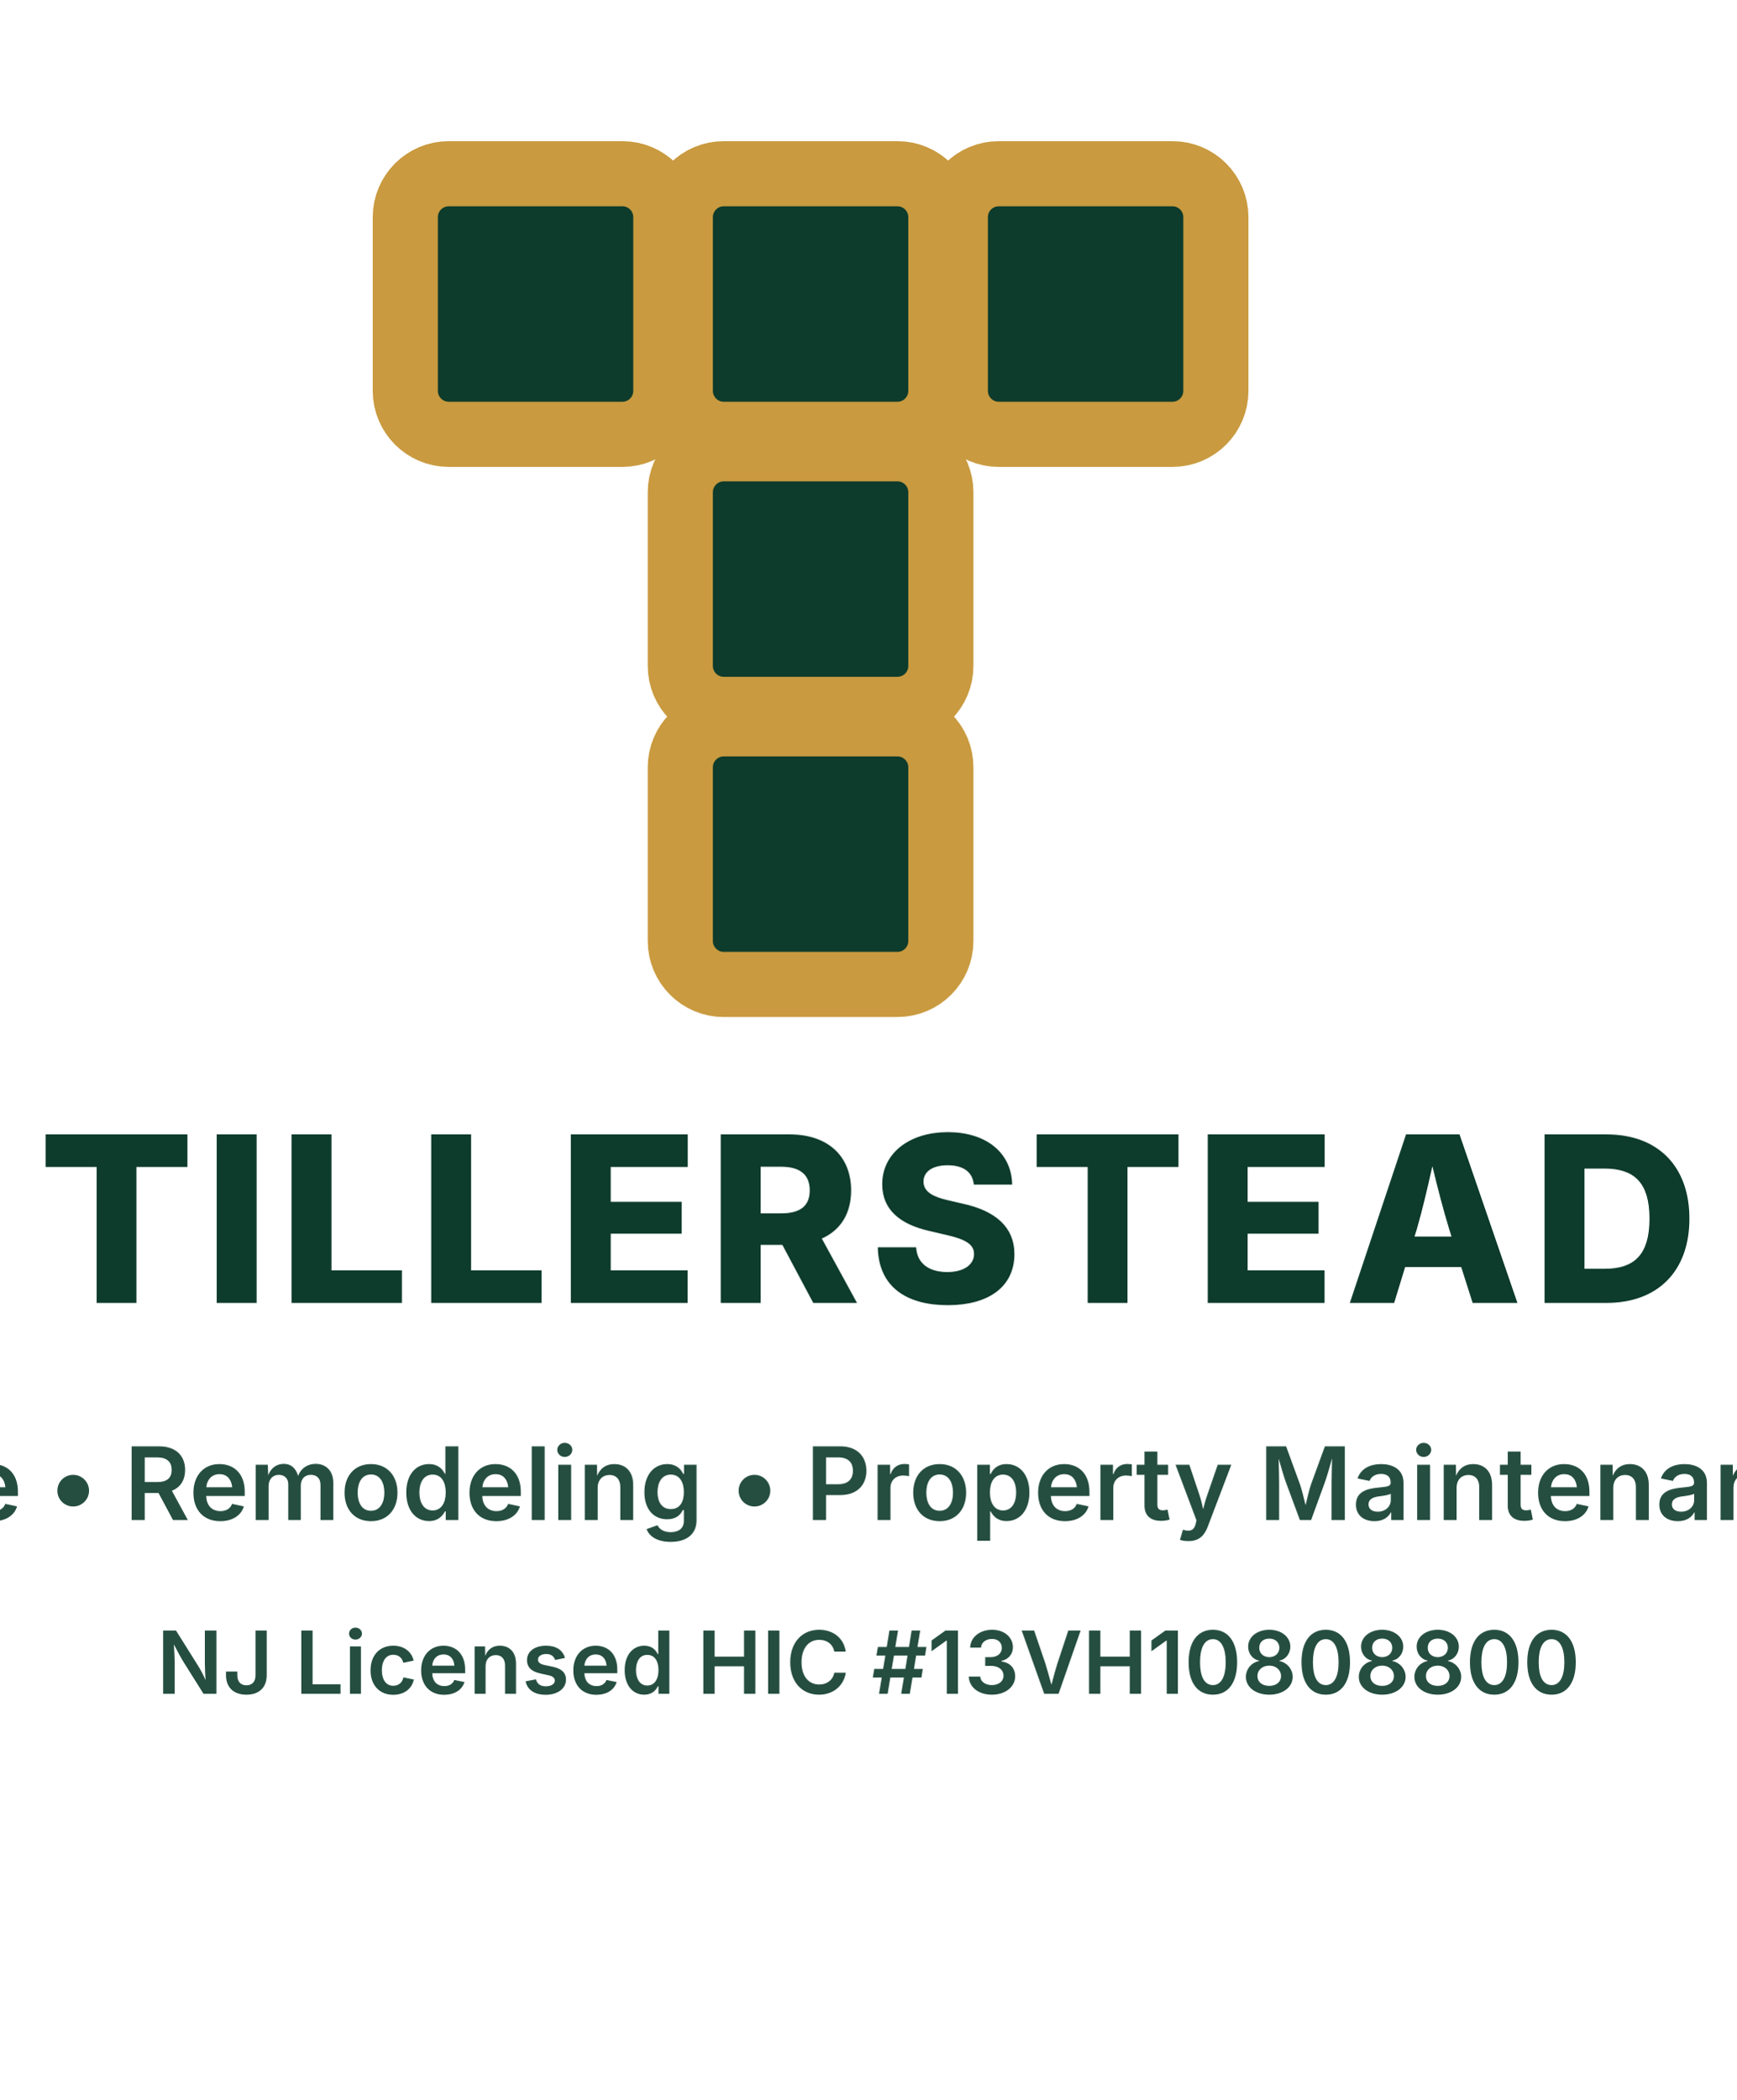
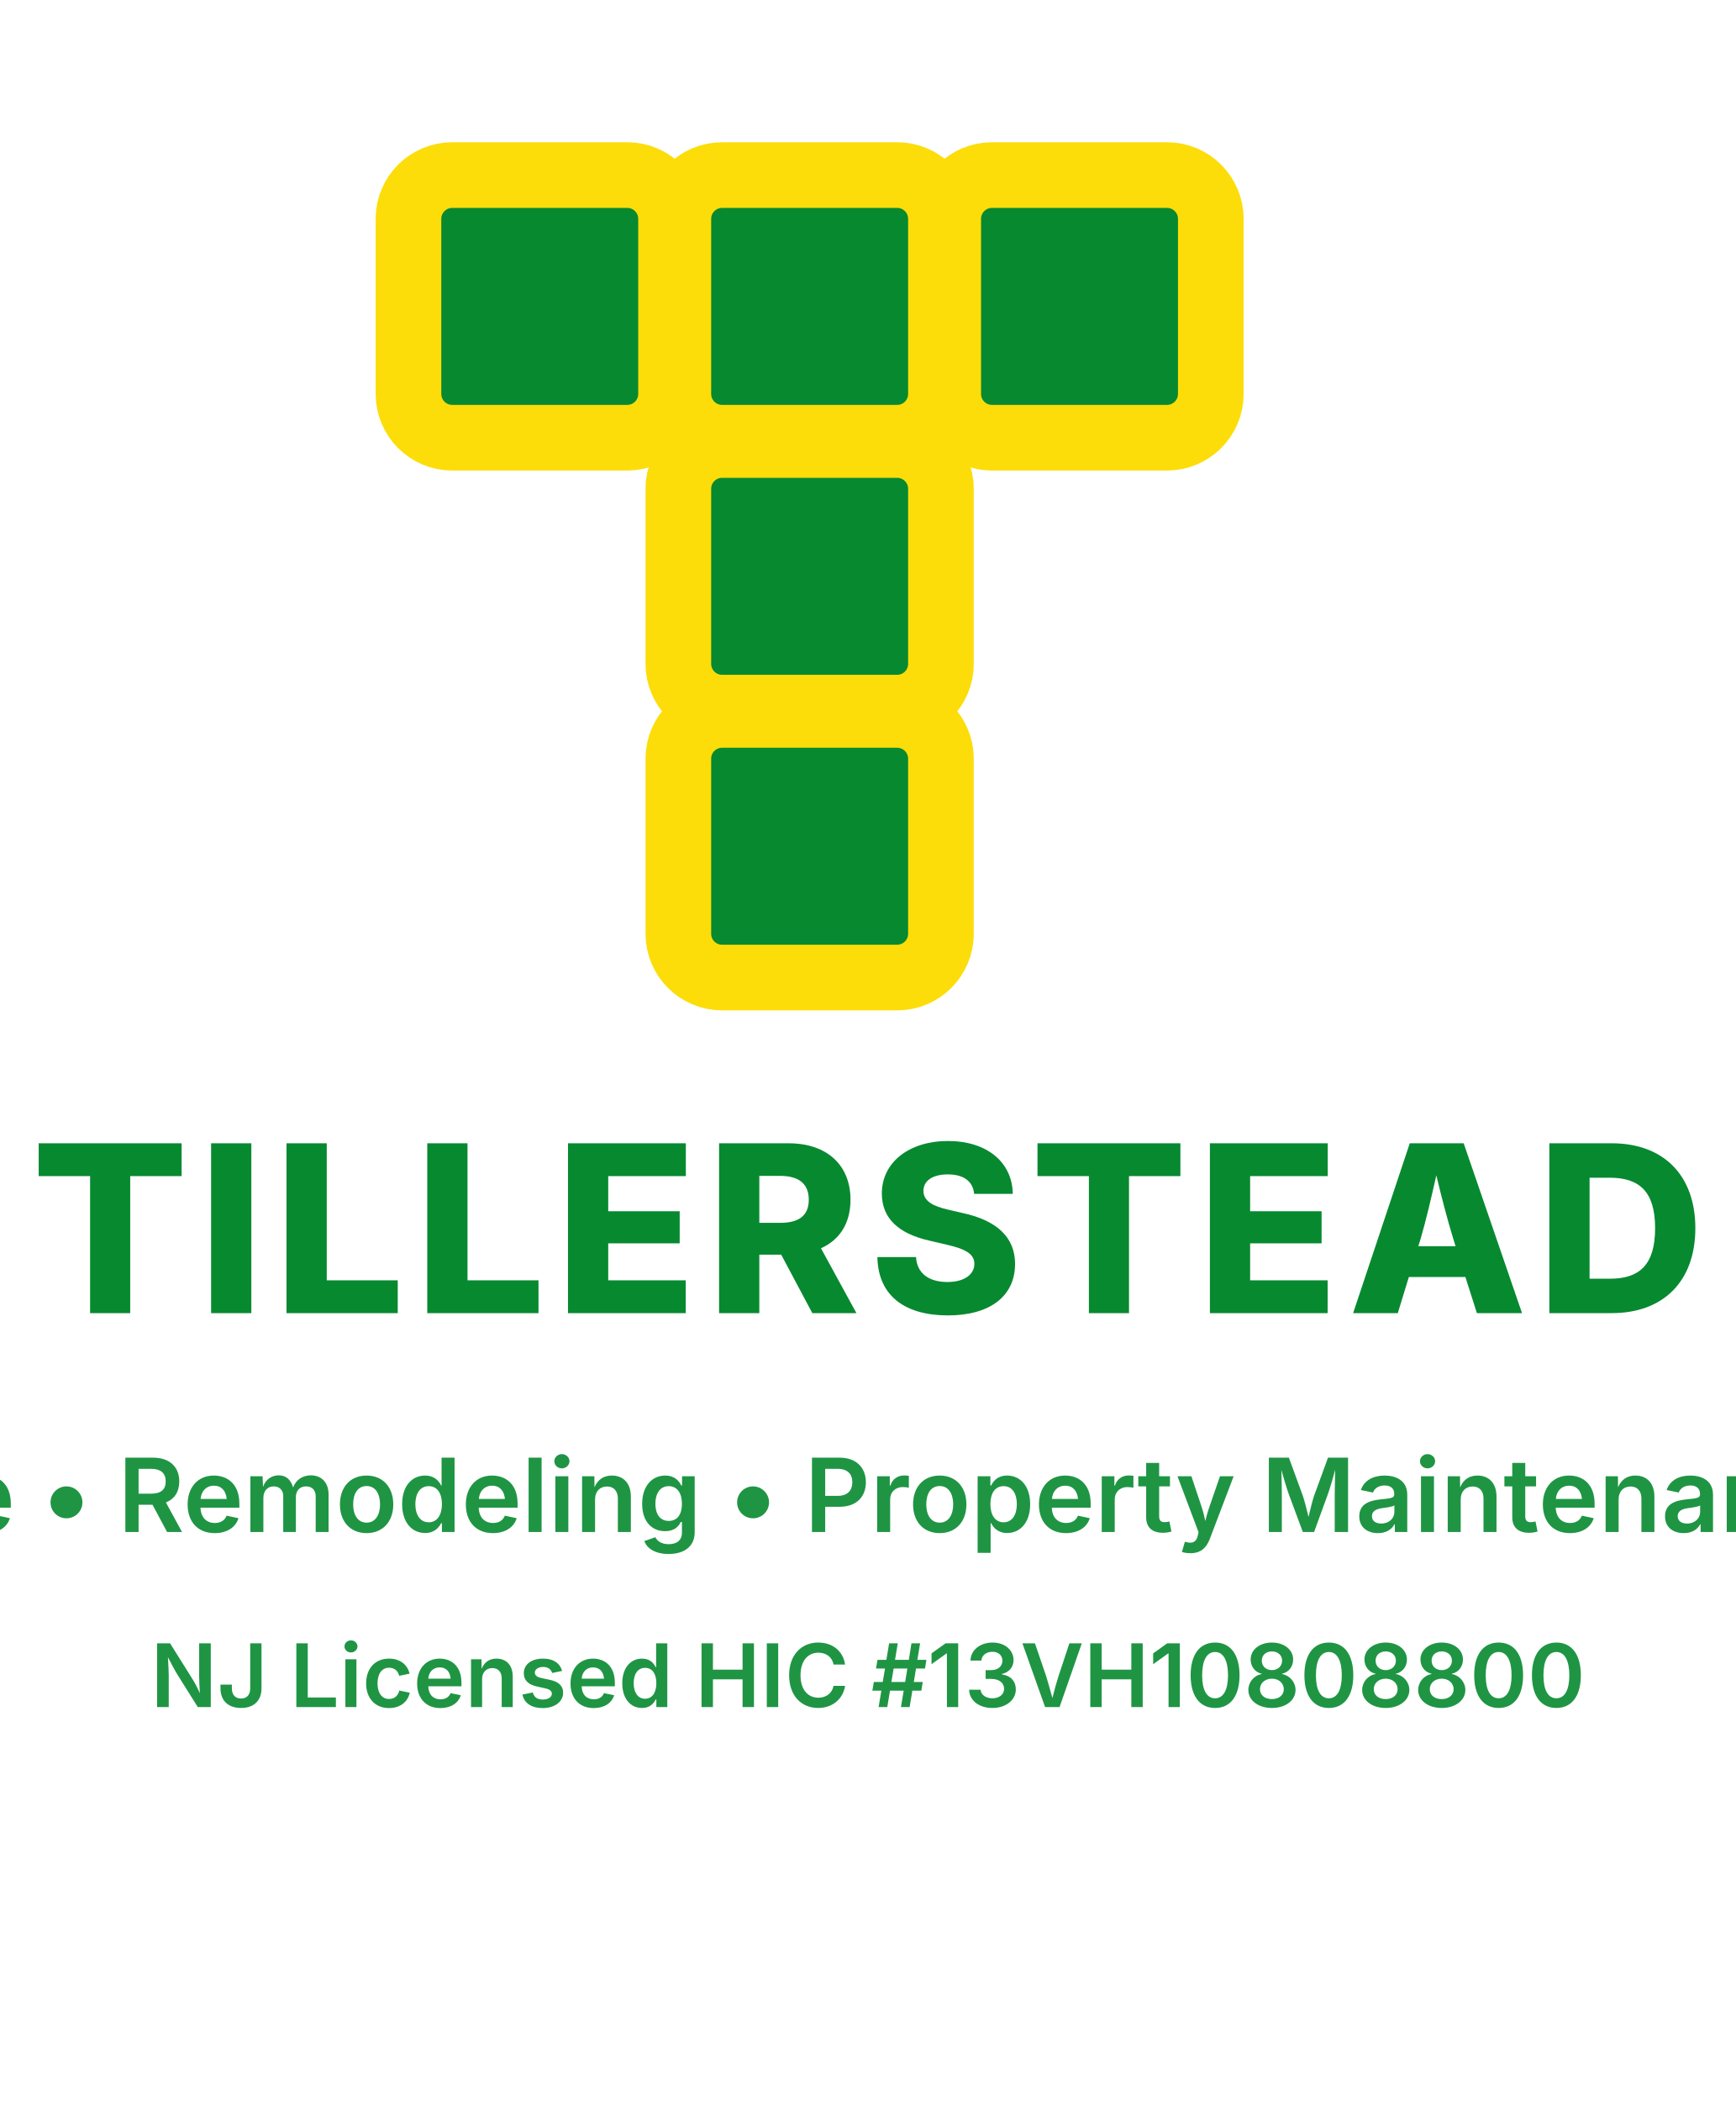
- <svg xmlns="http://www.w3.org/2000/svg" viewBox="0 0 240 290" role="img" aria-label="Tillerstead stacked logo">
+ <svg xmlns="http://www.w3.org/2000/svg" viewBox="0 0 238 288" role="img" aria-label="Tillerstead stacked logo">
  <style>
-     .logo-tile{fill:#0d3b2c;stroke:#c99a3f;stroke-width:9;stroke-linejoin:round;stroke-linecap:round}
-     .logo-word{fill:#0d3b2c;font:800 32px 'Inter','Manrope',system-ui,-apple-system,BlinkMacSystemFont,'Segoe UI',sans-serif;letter-spacing:1.2px;text-anchor:middle}
-     .logo-sub{fill:#0d3b2c;font:600 14px 'Inter','Manrope',system-ui,-apple-system,BlinkMacSystemFont,'Segoe UI',sans-serif;opacity:.9;text-anchor:middle}
+     .logo-tile{fill:#078930;stroke:#FCDD09;stroke-width:9;stroke-linejoin:round;stroke-linecap:round}
+     .logo-word{fill:#078930;font:800 32px 'Inter','Manrope',system-ui,-apple-system,BlinkMacSystemFont,'Segoe UI',sans-serif;letter-spacing:1.2px;text-anchor:middle}
+     .logo-sub{fill:#078930;font:600 14px 'Inter','Manrope',system-ui,-apple-system,BlinkMacSystemFont,'Segoe UI',sans-serif;opacity:.9;text-anchor:middle}
    .logo-sub-small{font-size:12px}
  </style>
  <g class="logo-mark" transform="translate(56 24)">
    <rect class="logo-tile" x="0" y="0" width="36" height="36" rx="6" />
-     <rect class="logo-tile" x="38" y="0" width="36" height="36" rx="6" />
-     <rect class="logo-tile" x="76" y="0" width="36" height="36" rx="6" />
-     <rect class="logo-tile" x="38" y="38" width="36" height="36" rx="6" />
-     <rect class="logo-tile" x="38" y="76" width="36" height="36" rx="6" />
+     <rect class="logo-tile" x="37" y="0" width="36" height="36" rx="6" />
+     <rect class="logo-tile" x="74" y="0" width="36" height="36" rx="6" />
+     <rect class="logo-tile" x="37" y="37" width="36" height="36" rx="6" />
+     <rect class="logo-tile" x="37" y="74" width="36" height="36" rx="6" />
  </g>
-   <text class="logo-word" x="120" y="180">TILLERSTEAD</text>
-   <text class="logo-sub" x="120" y="210">Tile • Remodeling • Property Maintenance</text>
-   <text class="logo-sub logo-sub-small" x="120" y="234">NJ Licensed HIC #13VH10808800</text>
+   <text class="logo-word" x="119" y="180">TILLERSTEAD</text>
+   <text class="logo-sub" x="119" y="210">Tile • Remodeling • Property Maintenance</text>
+   <text class="logo-sub logo-sub-small" x="119" y="234">NJ Licensed HIC #13VH10808800</text>
</svg>
